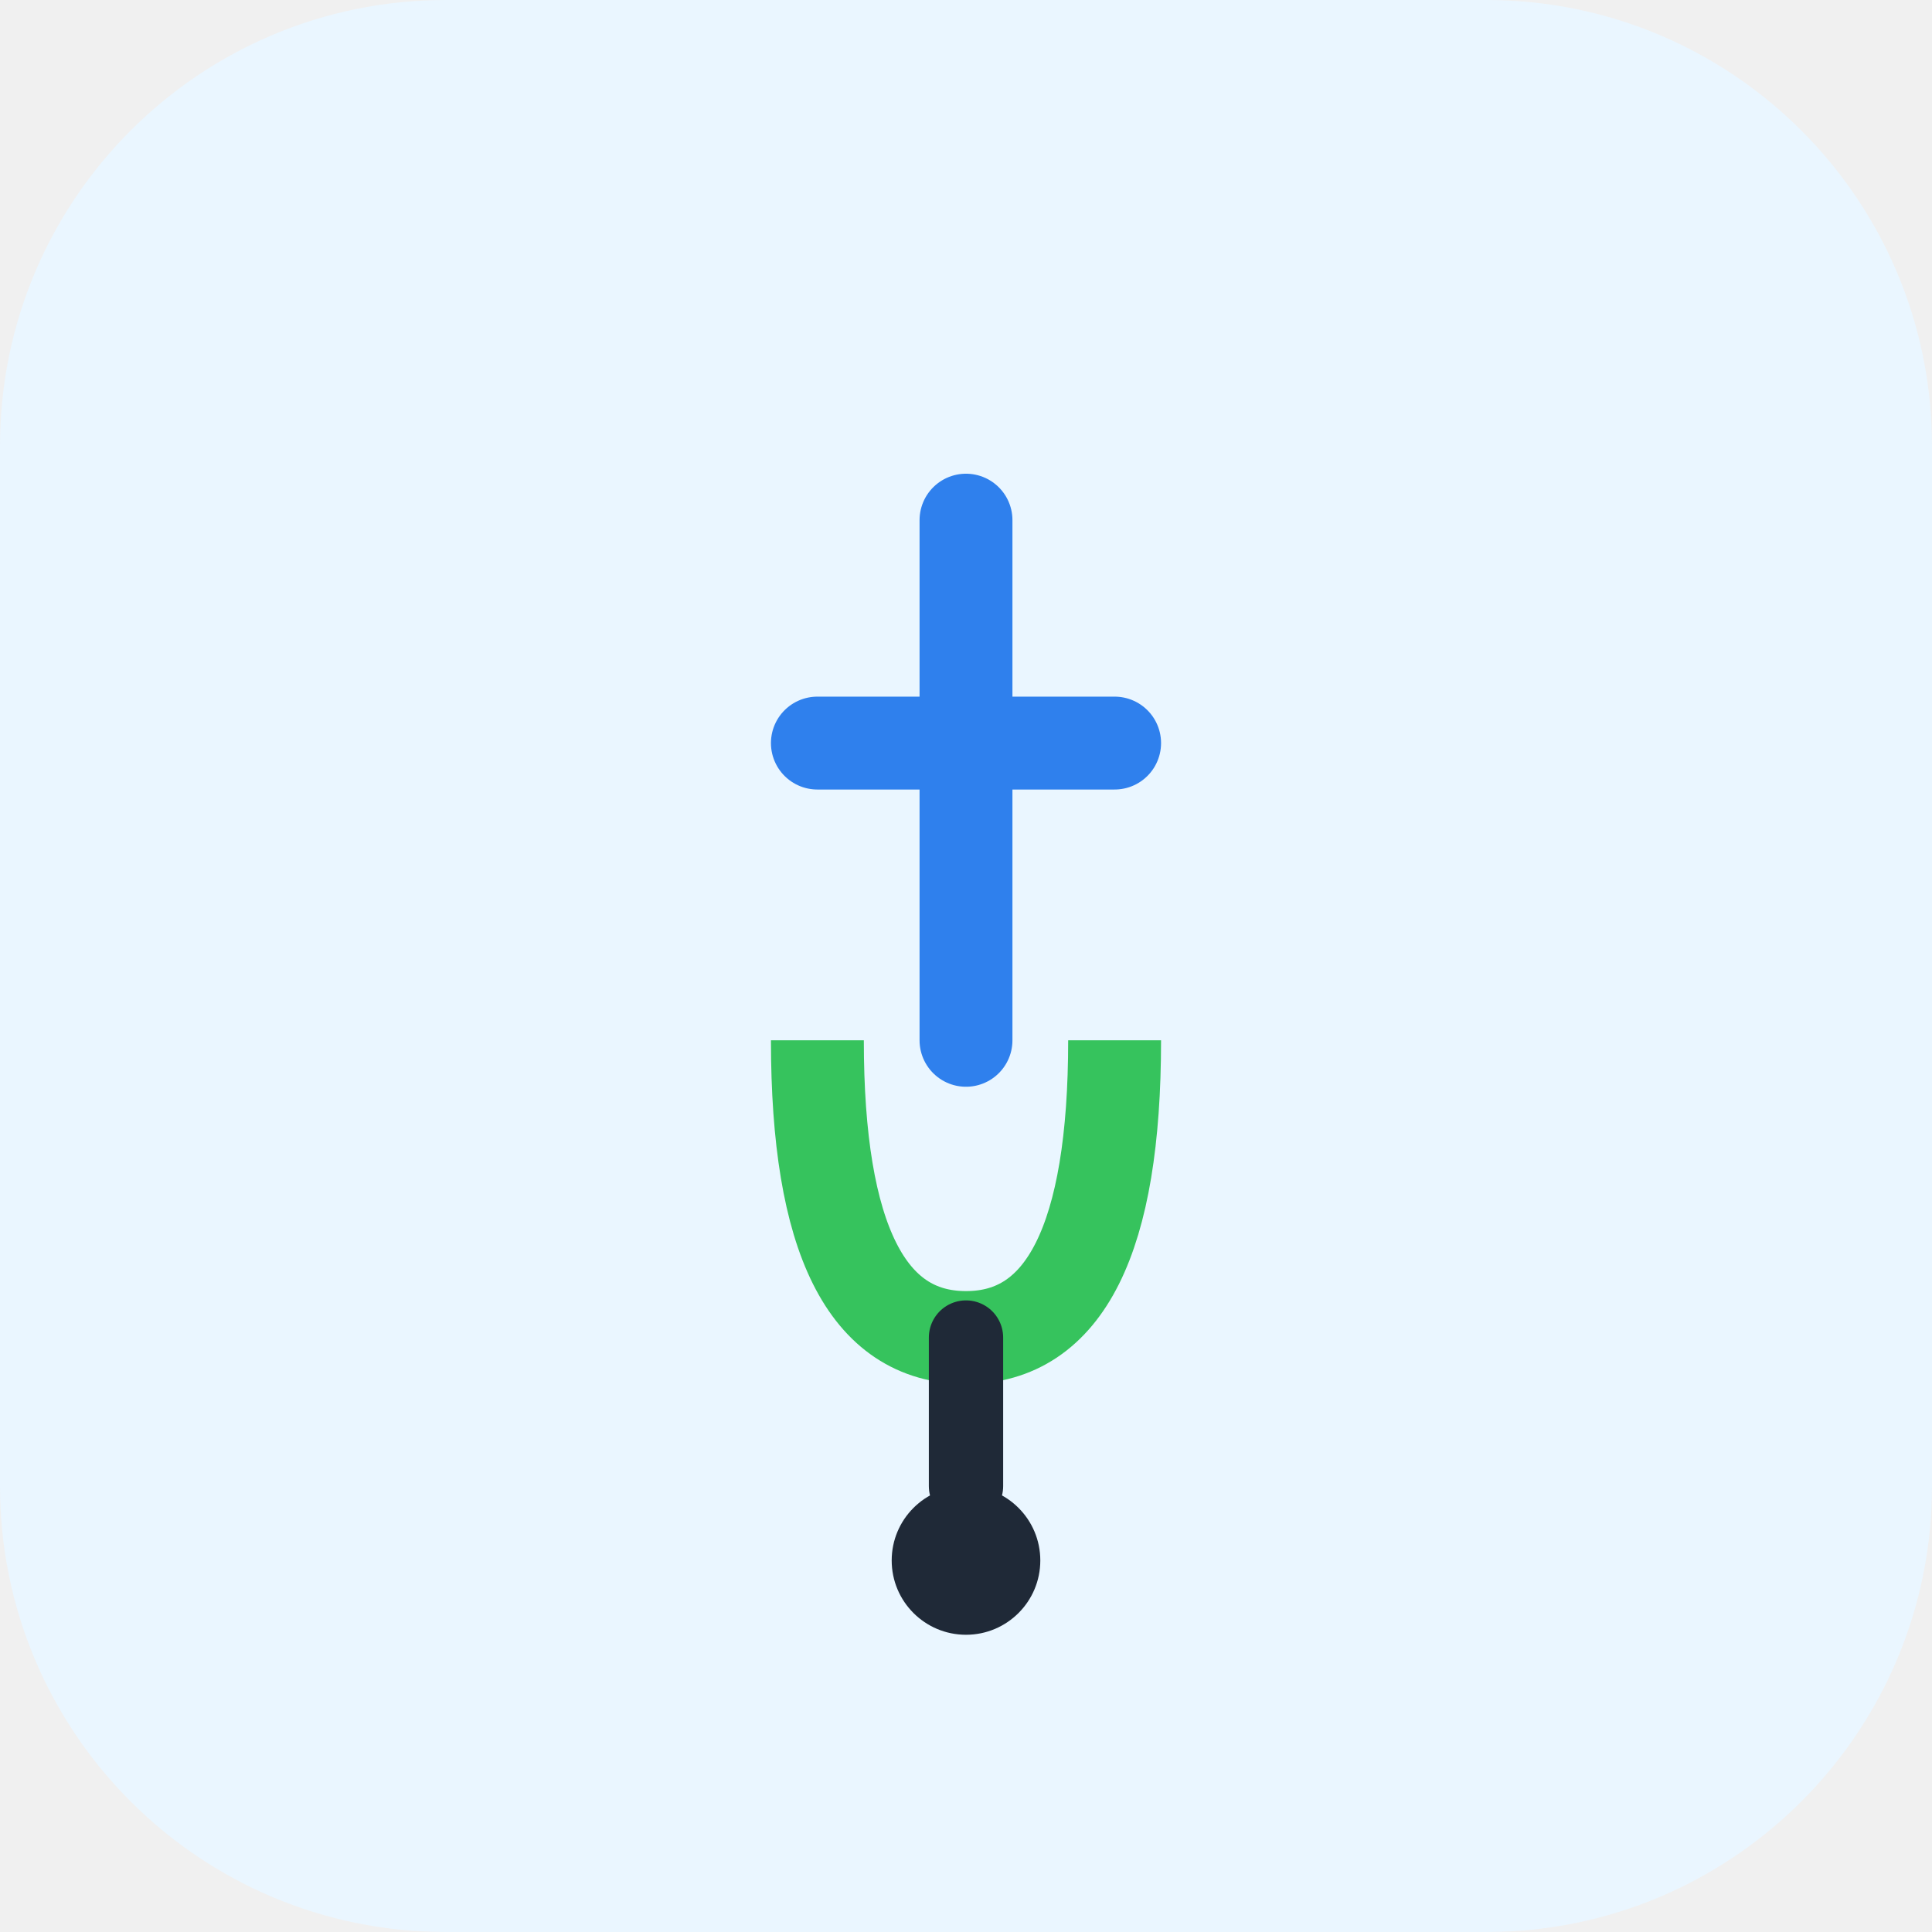
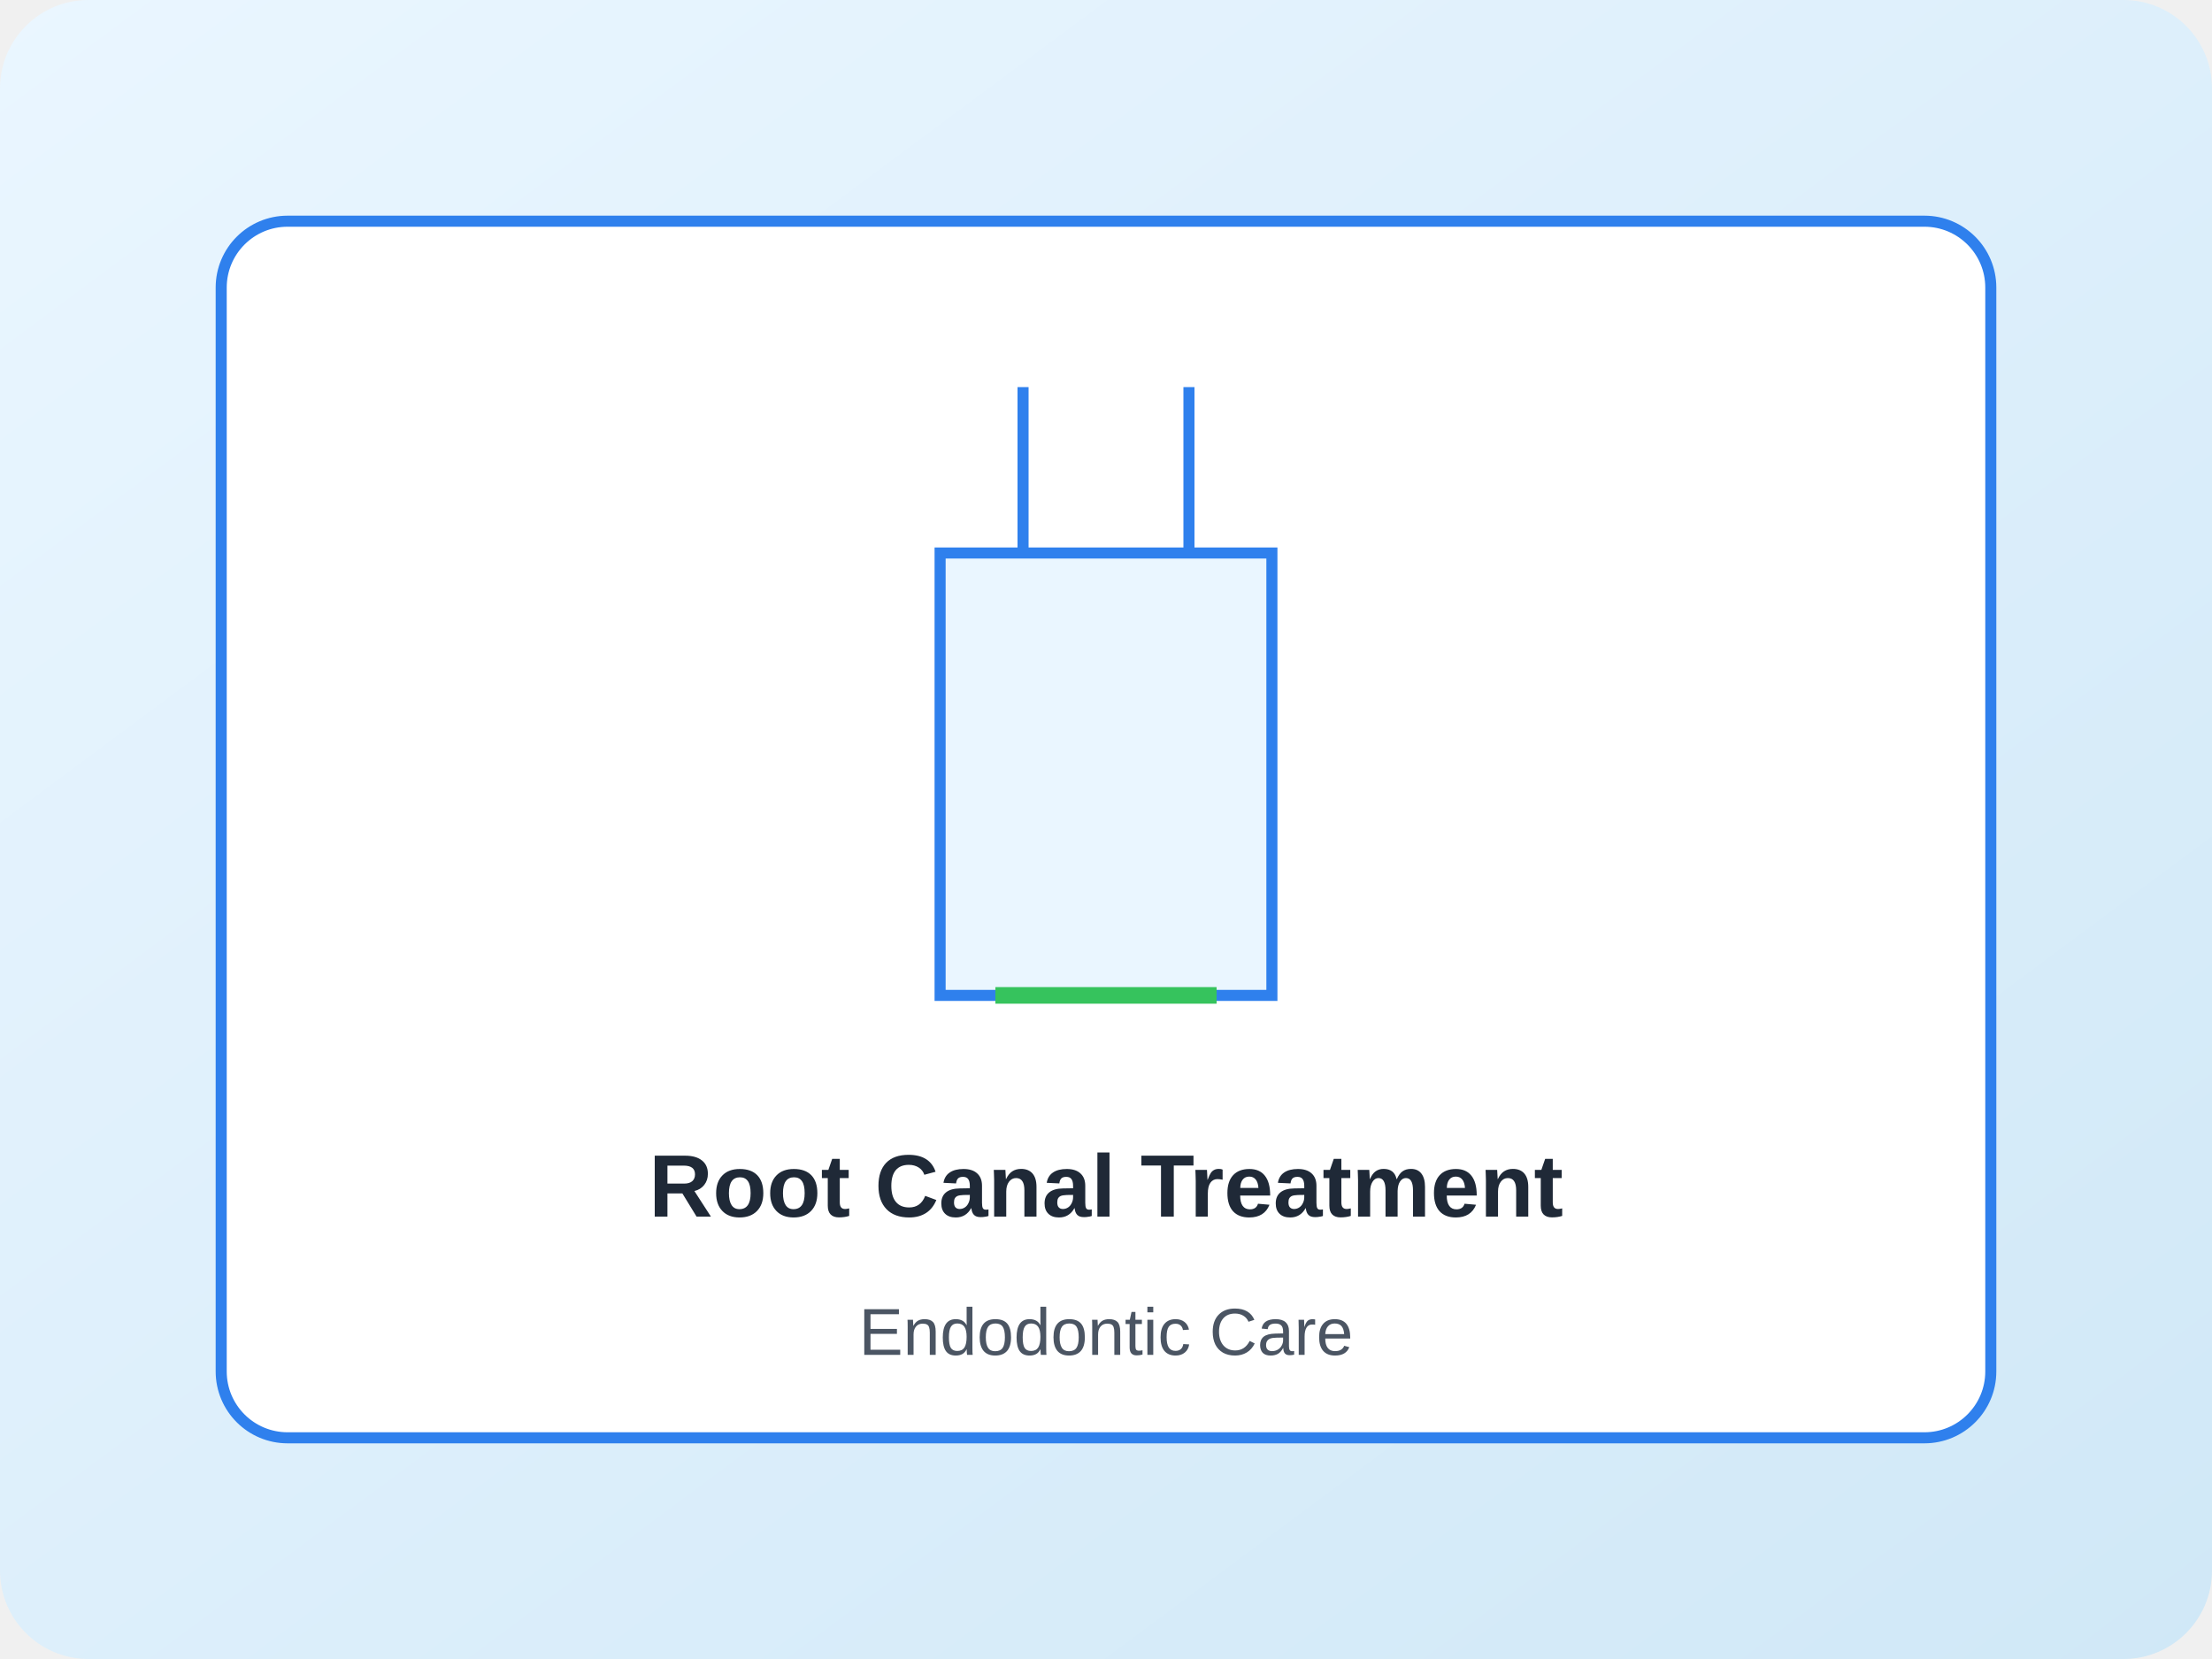
- <svg xmlns="http://www.w3.org/2000/svg" viewBox="0 0 52 52">
-   <rect width="52" height="52" rx="12" fill="#EAF6FF" />
-   <path d="M26 14 L26 28 M22 20 L30 20" stroke="#2F80ED" stroke-width="2.5" stroke-linecap="round" />
-   <path d="M22 28 Q22 36 26 36 Q30 36 30 28" fill="none" stroke="#36C35D" stroke-width="2.5" />
-   <path d="M26 36 L26 40" stroke="#1F2937" stroke-width="2" stroke-linecap="round" />
-   <circle cx="26" cy="42" r="2" fill="#1F2937" />
+ <svg xmlns="http://www.w3.org/2000/svg" viewBox="0 0 400 300">
+   <defs>
+     <linearGradient id="bg7" x1="0%" y1="0%" x2="100%" y2="100%">
+       <stop offset="0%" style="stop-color:#EAF6FF" />
+       <stop offset="100%" style="stop-color:#d0e8f7" />
+     </linearGradient>
+   </defs>
+   <rect width="400" height="300" fill="url(#bg7)" rx="16" />
+   <rect x="40" y="40" width="320" height="220" fill="#fff" rx="12" stroke="#2F80ED" stroke-width="2" />
+   <rect x="170" y="100" width="60" height="80" fill="#EAF6FF" stroke="#2F80ED" stroke-width="2" />
+   <path d="M185 100 L185 70 M215 100 L215 70" stroke="#2F80ED" stroke-width="2" />
+   <path d="M180 180 L220 180" stroke="#36C35D" stroke-width="3" />
+   <text x="200" y="220" text-anchor="middle" fill="#1F2937" font-family="Arial" font-size="16" font-weight="600">Root Canal Treatment</text>
+   <text x="200" y="245" text-anchor="middle" fill="#4B5563" font-family="Arial" font-size="12">Endodontic Care</text>
</svg>
